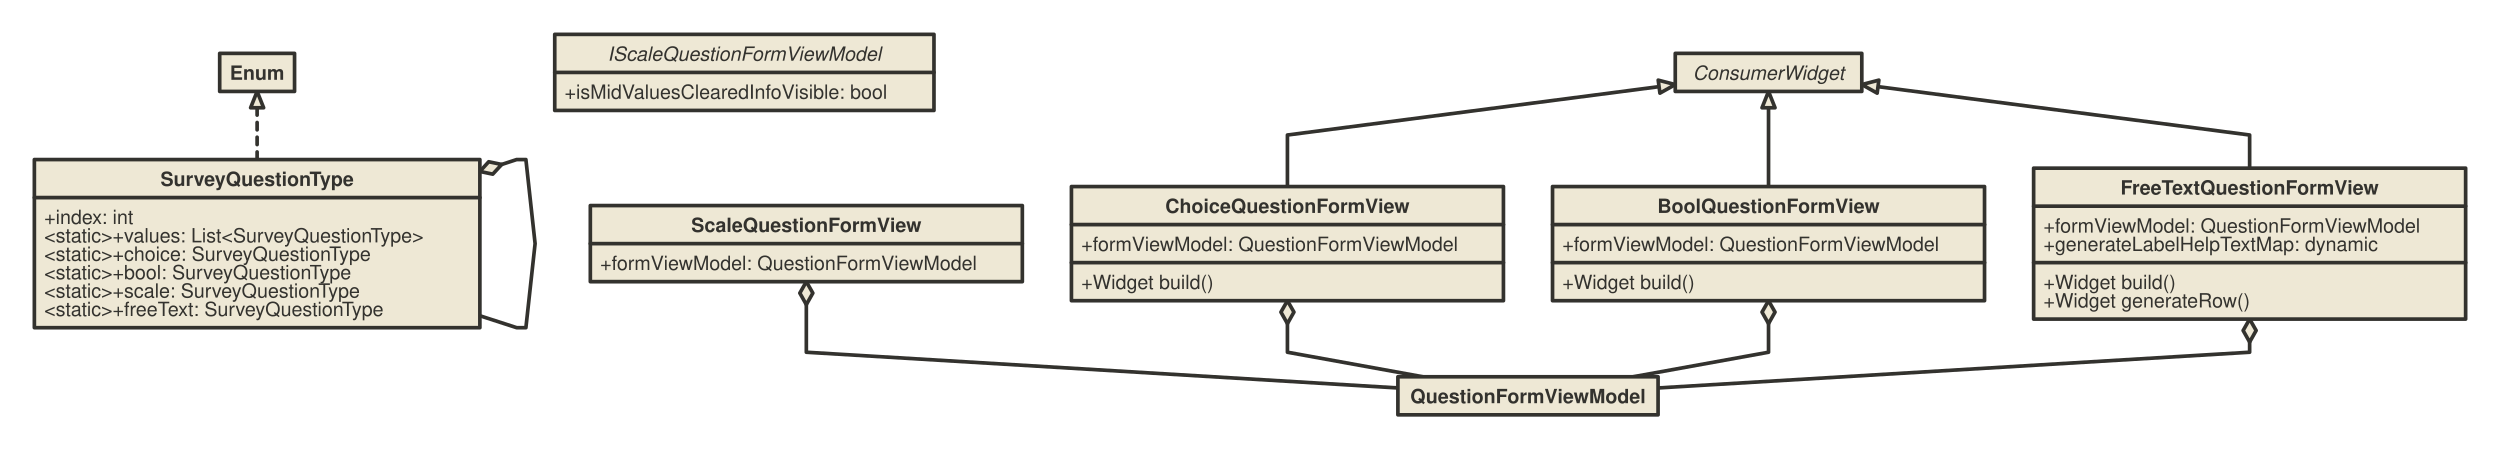
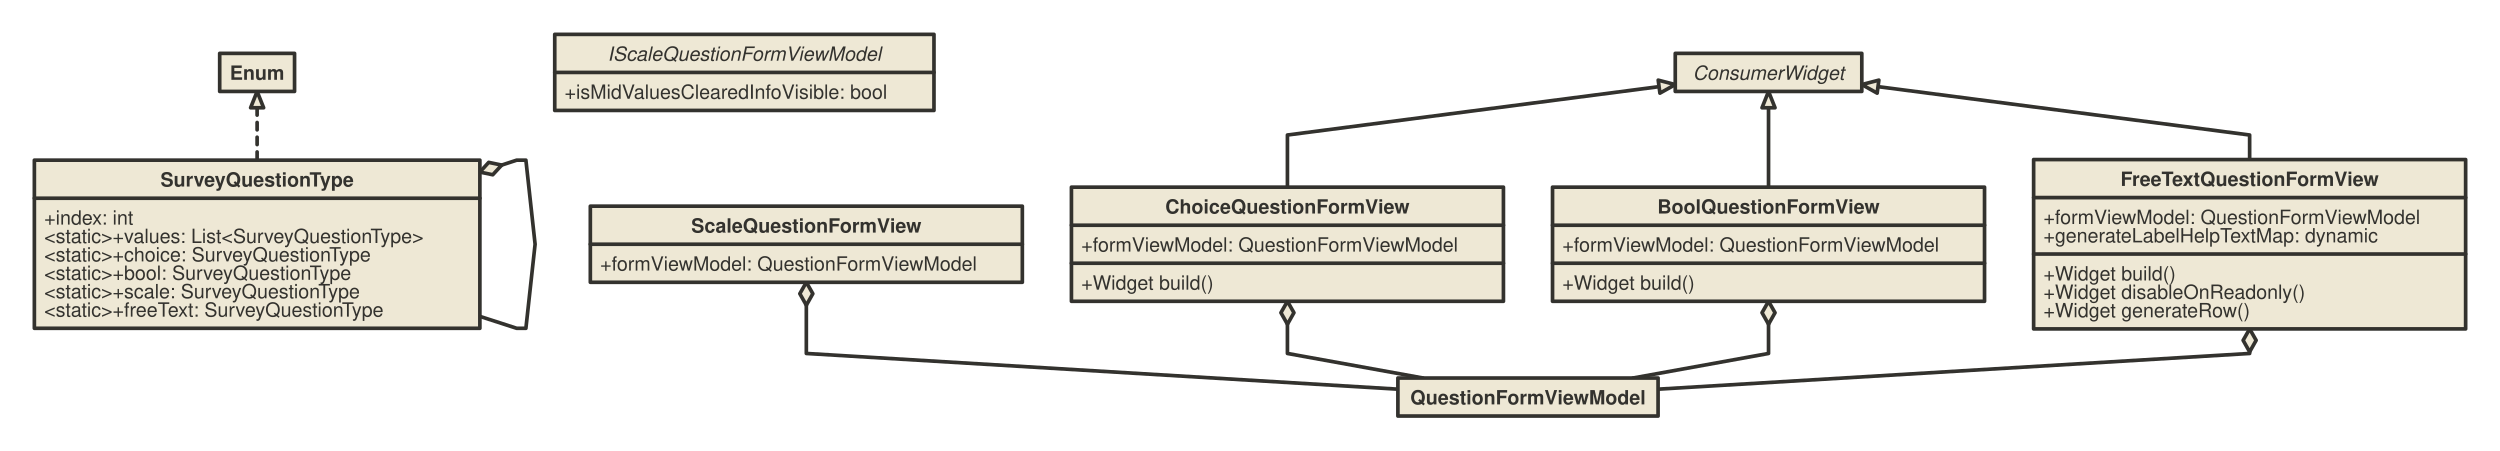
- <svg xmlns="http://www.w3.org/2000/svg" version="1.1" baseProfile="full" width="2037.0" height="366.0" viewbox="0 0 2037 366">
+ <svg xmlns="http://www.w3.org/2000/svg" version="1.1" baseProfile="full" width="2037.0" height="367.0" viewbox="0 0 2037 367">
  <g stroke-width="1.0" text-align="left" font="12pt Helvetica, Arial, sans-serif" font-size="12pt" font-family="Helvetica" font-weight="normal" font-style="normal">
    <g font-family="Helvetica" font-size="12pt" font-weight="bold" font-style="normal" stroke-width="3.0" stroke-linejoin="round" stroke-linecap="round" stroke="#33322E">
      <g stroke="transparent" fill="transparent">
-         <rect x="0.0" y="0.0" height="366.0" width="2037.0" stroke="none" />
+         <rect x="0.0" y="0.0" height="367.0" width="2037.0" stroke="none" />
      </g>
      <g transform="translate(8, 8)" fill="#33322E">
        <g transform="translate(20, 20)" fill="#eee8d5" font-family="Helvetica" font-size="12pt" font-weight="normal" font-style="normal">
-           <path d="M380.8 106.0 L393 102 L400.5 102 L400.5 102 L408 170.5 L408 170.5 L400.5 239 L400.5 239 L393 239 L393 239 L363 229.284 L363.0 229.3 " fill="none" />
+           <path d="M380.8 106.5 L393 102.5 L400.5 102.5 L400.5 102.5 L408 171 L408 171 L400.5 239.5 L400.5 239.5 L393 239.5 L393 239.5 L363 229.784 L363.0 229.8 " fill="none" />
          <g fill="#eee8d5">
-             <path d="M370.2 103.8 L380.8 106.0 L373.5 113.9 L363.0 111.7 Z" />
+             <path d="M370.2 104.3 L380.8 106.5 L373.5 114.4 L363.0 112.2 Z" />
          </g>
          <g stroke-dasharray="6 6">
-             <path d="M181.5 59.8 L181.5 82 L181.5 102 L181.5 102.0 " fill="none" />
+             <path d="M181.5 59.8 L181.5 82 L181.5 102.5 L181.5 102.5 " fill="none" />
          </g>
          <path d="M186.8 59.8 L181.5 59.8 L176.2 59.8 L181.5 46.5 Z" />
-           <path d="M629.0 220.2 L629 259 L1111 288.1 L1111.0 288.1 " fill="none" />
+           <path d="M629.0 220.7 L629 260 L1111 289.1 L1111.0 289.1 " fill="none" />
          <g fill="#eee8d5">
-             <path d="M634.3 210.8 L629.0 220.2 L623.7 210.8 L629.0 201.5 Z" />
+             <path d="M634.3 211.3 L629.0 220.7 L623.7 211.3 L629.0 202.0 Z" />
          </g>
-           <path d="M1021.0 235.7 L1021 259 L1131.423 279 L1131.4 279.0 " fill="none" />
+           <path d="M1021.0 236.2 L1021 260 L1131.423 280 L1131.4 280.0 " fill="none" />
          <g fill="#eee8d5">
-             <path d="M1026.3 226.3 L1021.0 235.7 L1015.7 226.3 L1021.0 217.0 Z" />
+             <path d="M1026.3 226.8 L1021.0 236.2 L1015.7 226.8 L1021.0 217.5 Z" />
          </g>
-           <path d="M1323.8 42.6 L1021 82 L1021 124 L1021.0 124.0 " fill="none" />
+           <path d="M1323.8 42.6 L1021 82 L1021 124.5 L1021.0 124.5 " fill="none" />
          <path d="M1324.5 47.9 L1323.8 42.6 L1323.1 37.3 L1337.0 40.9 Z" />
-           <path d="M1413.0 235.7 L1413 259 L1302.577 279 L1302.6 279.0 " fill="none" />
+           <path d="M1413.0 236.2 L1413 260 L1302.577 280 L1302.6 280.0 " fill="none" />
          <g fill="#eee8d5">
-             <path d="M1418.3 226.3 L1413.0 235.7 L1407.7 226.3 L1413.0 217.0 Z" />
+             <path d="M1418.3 226.8 L1413.0 236.2 L1407.7 226.8 L1413.0 217.5 Z" />
          </g>
-           <path d="M1413.0 59.8 L1413 82 L1413 124 L1413.0 124.0 " fill="none" />
+           <path d="M1413.0 59.8 L1413 82 L1413 124.5 L1413.0 124.5 " fill="none" />
          <path d="M1418.3 59.8 L1413.0 59.8 L1407.7 59.8 L1413.0 46.5 Z" />
-           <path d="M1805.0 250.7 L1805 259 L1323 288.1 L1323.0 288.1 " fill="none" />
+           <path d="M1805.0 258.7 L1805 260 L1323 289.1 L1323.0 289.1 " fill="none" />
          <g fill="#eee8d5">
-             <path d="M1810.3 241.3 L1805.0 250.7 L1799.7 241.3 L1805.0 232.0 Z" />
+             <path d="M1810.3 249.3 L1805.0 258.7 L1799.7 249.3 L1805.0 240.0 Z" />
          </g>
-           <path d="M1502.2 42.6 L1805 82 L1805 109 L1805.0 109.0 " fill="none" />
+           <path d="M1502.2 42.6 L1805 82 L1805 102 L1805.0 102.0 " fill="none" />
          <path d="M1502.9 37.3 L1502.2 42.6 L1501.5 47.9 L1489.0 40.9 Z" />
          <g data-name="SurveyQuestionType">
            <g fill="#eee8d5" stroke="#33322E" data-name="SurveyQuestionType">
-               <rect x="0.0" y="102.0" height="137.0" width="363.0" data-name="SurveyQuestionType" />
-               <path d="M0.0 133.0 L363.0 133.0" fill="none" data-name="SurveyQuestionType" />
+               <rect x="0.0" y="102.5" height="137.0" width="363.0" data-name="SurveyQuestionType" />
+               <path d="M0.0 133.5 L363.0 133.5" fill="none" data-name="SurveyQuestionType" />
            </g>
-             <g transform="translate(0, 102)" font-family="Helvetica" font-size="12pt" font-weight="bold" font-style="normal" data-name="SurveyQuestionType">
+             <g transform="translate(0, 102.5)" font-family="Helvetica" font-size="12pt" font-weight="bold" font-style="normal" data-name="SurveyQuestionType">
              <g transform="translate(8, 8)" fill="#33322E" text-align="center" data-name="SurveyQuestionType">
                <text x="173.5" y="13.5" stroke="none" text-anchor="middle" data-name="SurveyQuestionType">SurveyQuestionType</text>
              </g>
            </g>
-             <g transform="translate(0, 133)" font-family="Helvetica" font-size="12pt" font-weight="normal" font-style="normal" data-name="SurveyQuestionType">
+             <g transform="translate(0, 133.5)" font-family="Helvetica" font-size="12pt" font-weight="normal" font-style="normal" data-name="SurveyQuestionType">
              <g transform="translate(8, 8)" fill="#33322E" text-align="left" data-name="SurveyQuestionType">
                <text x="0.0" y="13.5" stroke="none" data-name="SurveyQuestionType">+index: int</text>
                <text x="0.0" y="28.5" stroke="none" data-name="SurveyQuestionType">&lt;static&gt;+values: List&lt;SurveyQuestionType&gt;</text>
                <text x="0.0" y="43.5" stroke="none" data-name="SurveyQuestionType">&lt;static&gt;+choice: SurveyQuestionType</text>
                <text x="0.0" y="58.5" stroke="none" data-name="SurveyQuestionType">&lt;static&gt;+bool: SurveyQuestionType</text>
                <text x="0.0" y="73.5" stroke="none" data-name="SurveyQuestionType">&lt;static&gt;+scale: SurveyQuestionType</text>
                <text x="0.0" y="88.5" stroke="none" data-name="SurveyQuestionType">&lt;static&gt;+freeText: SurveyQuestionType</text>
              </g>
            </g>
          </g>
          <g data-name="Enum">
            <g fill="#eee8d5" stroke="#33322E" data-name="Enum">
              <rect x="151.0" y="15.5" height="31.0" width="61.0" data-name="Enum" />
            </g>
            <g transform="translate(151, 15.5)" font-family="Helvetica" font-size="12pt" font-weight="bold" font-style="normal" data-name="Enum">
              <g transform="translate(8, 8)" fill="#33322E" text-align="center" data-name="Enum">
                <text x="22.5" y="13.5" stroke="none" text-anchor="middle" data-name="Enum">Enum</text>
              </g>
            </g>
          </g>
          <g data-name="IScaleQuestionFormViewModel">
            <g fill="#eee8d5" stroke="#33322E" data-name="IScaleQuestionFormViewModel">
              <rect x="424.0" y="0.0" height="62.0" width="309.0" data-name="IScaleQuestionFormViewModel" />
              <path d="M424.0 31.0 L733.0 31.0" fill="none" data-name="IScaleQuestionFormViewModel" />
            </g>
            <g transform="translate(424, 0)" font-family="Helvetica" font-size="12pt" font-weight="normal" font-style="italic" data-name="IScaleQuestionFormViewModel">
              <g transform="translate(8, 8)" fill="#33322E" text-align="center" data-name="IScaleQuestionFormViewModel">
                <text x="146.5" y="13.5" stroke="none" text-anchor="middle" data-name="IScaleQuestionFormViewModel">IScaleQuestionFormViewModel</text>
              </g>
            </g>
            <g transform="translate(424, 31)" font-family="Helvetica" font-size="12pt" font-weight="normal" font-style="normal" data-name="IScaleQuestionFormViewModel">
              <g transform="translate(8, 8)" fill="#33322E" text-align="left" data-name="IScaleQuestionFormViewModel">
                <text x="0.0" y="13.5" stroke="none" data-name="IScaleQuestionFormViewModel">+isMidValuesClearedInfoVisible: bool</text>
              </g>
            </g>
          </g>
          <g data-name="ScaleQuestionFormView">
            <g fill="#eee8d5" stroke="#33322E" data-name="ScaleQuestionFormView">
-               <rect x="453.0" y="139.5" height="62.0" width="352.0" data-name="ScaleQuestionFormView" />
-               <path d="M453.0 170.5 L805.0 170.5" fill="none" data-name="ScaleQuestionFormView" />
+               <rect x="453.0" y="140.0" height="62.0" width="352.0" data-name="ScaleQuestionFormView" />
+               <path d="M453.0 171.0 L805.0 171.0" fill="none" data-name="ScaleQuestionFormView" />
            </g>
-             <g transform="translate(453, 139.5)" font-family="Helvetica" font-size="12pt" font-weight="bold" font-style="normal" data-name="ScaleQuestionFormView">
+             <g transform="translate(453, 140)" font-family="Helvetica" font-size="12pt" font-weight="bold" font-style="normal" data-name="ScaleQuestionFormView">
              <g transform="translate(8, 8)" fill="#33322E" text-align="center" data-name="ScaleQuestionFormView">
                <text x="168.0" y="13.5" stroke="none" text-anchor="middle" data-name="ScaleQuestionFormView">ScaleQuestionFormView</text>
              </g>
            </g>
-             <g transform="translate(453, 170.5)" font-family="Helvetica" font-size="12pt" font-weight="normal" font-style="normal" data-name="ScaleQuestionFormView">
+             <g transform="translate(453, 171)" font-family="Helvetica" font-size="12pt" font-weight="normal" font-style="normal" data-name="ScaleQuestionFormView">
              <g transform="translate(8, 8)" fill="#33322E" text-align="left" data-name="ScaleQuestionFormView">
                <text x="0.0" y="13.5" stroke="none" data-name="ScaleQuestionFormView">+formViewModel: QuestionFormViewModel</text>
              </g>
            </g>
          </g>
          <g data-name="QuestionFormViewModel">
            <g fill="#eee8d5" stroke="#33322E" data-name="QuestionFormViewModel">
-               <rect x="1111.0" y="279.0" height="31.0" width="212.0" data-name="QuestionFormViewModel" />
+               <rect x="1111.0" y="280.0" height="31.0" width="212.0" data-name="QuestionFormViewModel" />
            </g>
-             <g transform="translate(1111, 279)" font-family="Helvetica" font-size="12pt" font-weight="bold" font-style="normal" data-name="QuestionFormViewModel">
+             <g transform="translate(1111, 280)" font-family="Helvetica" font-size="12pt" font-weight="bold" font-style="normal" data-name="QuestionFormViewModel">
              <g transform="translate(8, 8)" fill="#33322E" text-align="center" data-name="QuestionFormViewModel">
                <text x="98.0" y="13.5" stroke="none" text-anchor="middle" data-name="QuestionFormViewModel">QuestionFormViewModel</text>
              </g>
            </g>
          </g>
          <g data-name="ChoiceQuestionFormView">
            <g fill="#eee8d5" stroke="#33322E" data-name="ChoiceQuestionFormView">
-               <rect x="845.0" y="124.0" height="93.0" width="352.0" data-name="ChoiceQuestionFormView" />
-               <path d="M845.0 155.0 L1197.0 155.0" fill="none" data-name="ChoiceQuestionFormView" />
-               <path d="M845.0 186.0 L1197.0 186.0" fill="none" data-name="ChoiceQuestionFormView" />
+               <rect x="845.0" y="124.5" height="93.0" width="352.0" data-name="ChoiceQuestionFormView" />
+               <path d="M845.0 155.5 L1197.0 155.5" fill="none" data-name="ChoiceQuestionFormView" />
+               <path d="M845.0 186.5 L1197.0 186.5" fill="none" data-name="ChoiceQuestionFormView" />
            </g>
-             <g transform="translate(845, 124)" font-family="Helvetica" font-size="12pt" font-weight="bold" font-style="normal" data-name="ChoiceQuestionFormView">
+             <g transform="translate(845, 124.5)" font-family="Helvetica" font-size="12pt" font-weight="bold" font-style="normal" data-name="ChoiceQuestionFormView">
              <g transform="translate(8, 8)" fill="#33322E" text-align="center" data-name="ChoiceQuestionFormView">
                <text x="168.0" y="13.5" stroke="none" text-anchor="middle" data-name="ChoiceQuestionFormView">ChoiceQuestionFormView</text>
              </g>
            </g>
-             <g transform="translate(845, 155)" font-family="Helvetica" font-size="12pt" font-weight="normal" font-style="normal" data-name="ChoiceQuestionFormView">
+             <g transform="translate(845, 155.5)" font-family="Helvetica" font-size="12pt" font-weight="normal" font-style="normal" data-name="ChoiceQuestionFormView">
              <g transform="translate(8, 8)" fill="#33322E" text-align="left" data-name="ChoiceQuestionFormView">
                <text x="0.0" y="13.5" stroke="none" data-name="ChoiceQuestionFormView">+formViewModel: QuestionFormViewModel</text>
              </g>
            </g>
-             <g transform="translate(845, 186)" font-family="Helvetica" font-size="12pt" font-weight="normal" font-style="normal" data-name="ChoiceQuestionFormView">
+             <g transform="translate(845, 186.5)" font-family="Helvetica" font-size="12pt" font-weight="normal" font-style="normal" data-name="ChoiceQuestionFormView">
              <g transform="translate(8, 8)" fill="#33322E" text-align="left" data-name="ChoiceQuestionFormView">
                <text x="0.0" y="13.5" stroke="none" data-name="ChoiceQuestionFormView">+Widget build()</text>
              </g>
            </g>
          </g>
          <g data-name="ConsumerWidget">
            <g fill="#eee8d5" stroke="#33322E" data-name="ConsumerWidget">
              <rect x="1337.0" y="15.5" height="31.0" width="152.0" data-name="ConsumerWidget" />
            </g>
            <g transform="translate(1337, 15.5)" font-family="Helvetica" font-size="12pt" font-weight="normal" font-style="italic" data-name="ConsumerWidget">
              <g transform="translate(8, 8)" fill="#33322E" text-align="center" data-name="ConsumerWidget">
                <text x="68.0" y="13.5" stroke="none" text-anchor="middle" data-name="ConsumerWidget">ConsumerWidget</text>
              </g>
            </g>
          </g>
          <g data-name="BoolQuestionFormView">
            <g fill="#eee8d5" stroke="#33322E" data-name="BoolQuestionFormView">
-               <rect x="1237.0" y="124.0" height="93.0" width="352.0" data-name="BoolQuestionFormView" />
-               <path d="M1237.0 155.0 L1589.0 155.0" fill="none" data-name="BoolQuestionFormView" />
-               <path d="M1237.0 186.0 L1589.0 186.0" fill="none" data-name="BoolQuestionFormView" />
+               <rect x="1237.0" y="124.5" height="93.0" width="352.0" data-name="BoolQuestionFormView" />
+               <path d="M1237.0 155.5 L1589.0 155.5" fill="none" data-name="BoolQuestionFormView" />
+               <path d="M1237.0 186.5 L1589.0 186.5" fill="none" data-name="BoolQuestionFormView" />
            </g>
-             <g transform="translate(1237, 124)" font-family="Helvetica" font-size="12pt" font-weight="bold" font-style="normal" data-name="BoolQuestionFormView">
+             <g transform="translate(1237, 124.5)" font-family="Helvetica" font-size="12pt" font-weight="bold" font-style="normal" data-name="BoolQuestionFormView">
              <g transform="translate(8, 8)" fill="#33322E" text-align="center" data-name="BoolQuestionFormView">
                <text x="168.0" y="13.5" stroke="none" text-anchor="middle" data-name="BoolQuestionFormView">BoolQuestionFormView</text>
              </g>
            </g>
-             <g transform="translate(1237, 155)" font-family="Helvetica" font-size="12pt" font-weight="normal" font-style="normal" data-name="BoolQuestionFormView">
+             <g transform="translate(1237, 155.5)" font-family="Helvetica" font-size="12pt" font-weight="normal" font-style="normal" data-name="BoolQuestionFormView">
              <g transform="translate(8, 8)" fill="#33322E" text-align="left" data-name="BoolQuestionFormView">
                <text x="0.0" y="13.5" stroke="none" data-name="BoolQuestionFormView">+formViewModel: QuestionFormViewModel</text>
              </g>
            </g>
-             <g transform="translate(1237, 186)" font-family="Helvetica" font-size="12pt" font-weight="normal" font-style="normal" data-name="BoolQuestionFormView">
+             <g transform="translate(1237, 186.5)" font-family="Helvetica" font-size="12pt" font-weight="normal" font-style="normal" data-name="BoolQuestionFormView">
              <g transform="translate(8, 8)" fill="#33322E" text-align="left" data-name="BoolQuestionFormView">
                <text x="0.0" y="13.5" stroke="none" data-name="BoolQuestionFormView">+Widget build()</text>
              </g>
            </g>
          </g>
          <g data-name="FreeTextQuestionFormView">
            <g fill="#eee8d5" stroke="#33322E" data-name="FreeTextQuestionFormView">
-               <rect x="1629.0" y="109.0" height="123.0" width="352.0" data-name="FreeTextQuestionFormView" />
-               <path d="M1629.0 140.0 L1981.0 140.0" fill="none" data-name="FreeTextQuestionFormView" />
-               <path d="M1629.0 186.0 L1981.0 186.0" fill="none" data-name="FreeTextQuestionFormView" />
+               <rect x="1629.0" y="102.0" height="138.0" width="352.0" data-name="FreeTextQuestionFormView" />
+               <path d="M1629.0 133.0 L1981.0 133.0" fill="none" data-name="FreeTextQuestionFormView" />
+               <path d="M1629.0 179.0 L1981.0 179.0" fill="none" data-name="FreeTextQuestionFormView" />
            </g>
-             <g transform="translate(1629, 109)" font-family="Helvetica" font-size="12pt" font-weight="bold" font-style="normal" data-name="FreeTextQuestionFormView">
+             <g transform="translate(1629, 102)" font-family="Helvetica" font-size="12pt" font-weight="bold" font-style="normal" data-name="FreeTextQuestionFormView">
              <g transform="translate(8, 8)" fill="#33322E" text-align="center" data-name="FreeTextQuestionFormView">
                <text x="168.0" y="13.5" stroke="none" text-anchor="middle" data-name="FreeTextQuestionFormView">FreeTextQuestionFormView</text>
              </g>
            </g>
-             <g transform="translate(1629, 140)" font-family="Helvetica" font-size="12pt" font-weight="normal" font-style="normal" data-name="FreeTextQuestionFormView">
+             <g transform="translate(1629, 133)" font-family="Helvetica" font-size="12pt" font-weight="normal" font-style="normal" data-name="FreeTextQuestionFormView">
              <g transform="translate(8, 8)" fill="#33322E" text-align="left" data-name="FreeTextQuestionFormView">
                <text x="0.0" y="13.5" stroke="none" data-name="FreeTextQuestionFormView">+formViewModel: QuestionFormViewModel</text>
                <text x="0.0" y="28.5" stroke="none" data-name="FreeTextQuestionFormView">+generateLabelHelpTextMap: dynamic</text>
              </g>
            </g>
-             <g transform="translate(1629, 186)" font-family="Helvetica" font-size="12pt" font-weight="normal" font-style="normal" data-name="FreeTextQuestionFormView">
+             <g transform="translate(1629, 179)" font-family="Helvetica" font-size="12pt" font-weight="normal" font-style="normal" data-name="FreeTextQuestionFormView">
              <g transform="translate(8, 8)" fill="#33322E" text-align="left" data-name="FreeTextQuestionFormView">
                <text x="0.0" y="13.5" stroke="none" data-name="FreeTextQuestionFormView">+Widget build()</text>
-                 <text x="0.0" y="28.5" stroke="none" data-name="FreeTextQuestionFormView">+Widget generateRow()</text>
+                 <text x="0.0" y="28.5" stroke="none" data-name="FreeTextQuestionFormView">+Widget disableOnReadonly()</text>
+                 <text x="0.0" y="43.5" stroke="none" data-name="FreeTextQuestionFormView">+Widget generateRow()</text>
              </g>
            </g>
          </g>
        </g>
      </g>
    </g>
  </g>
</svg>
